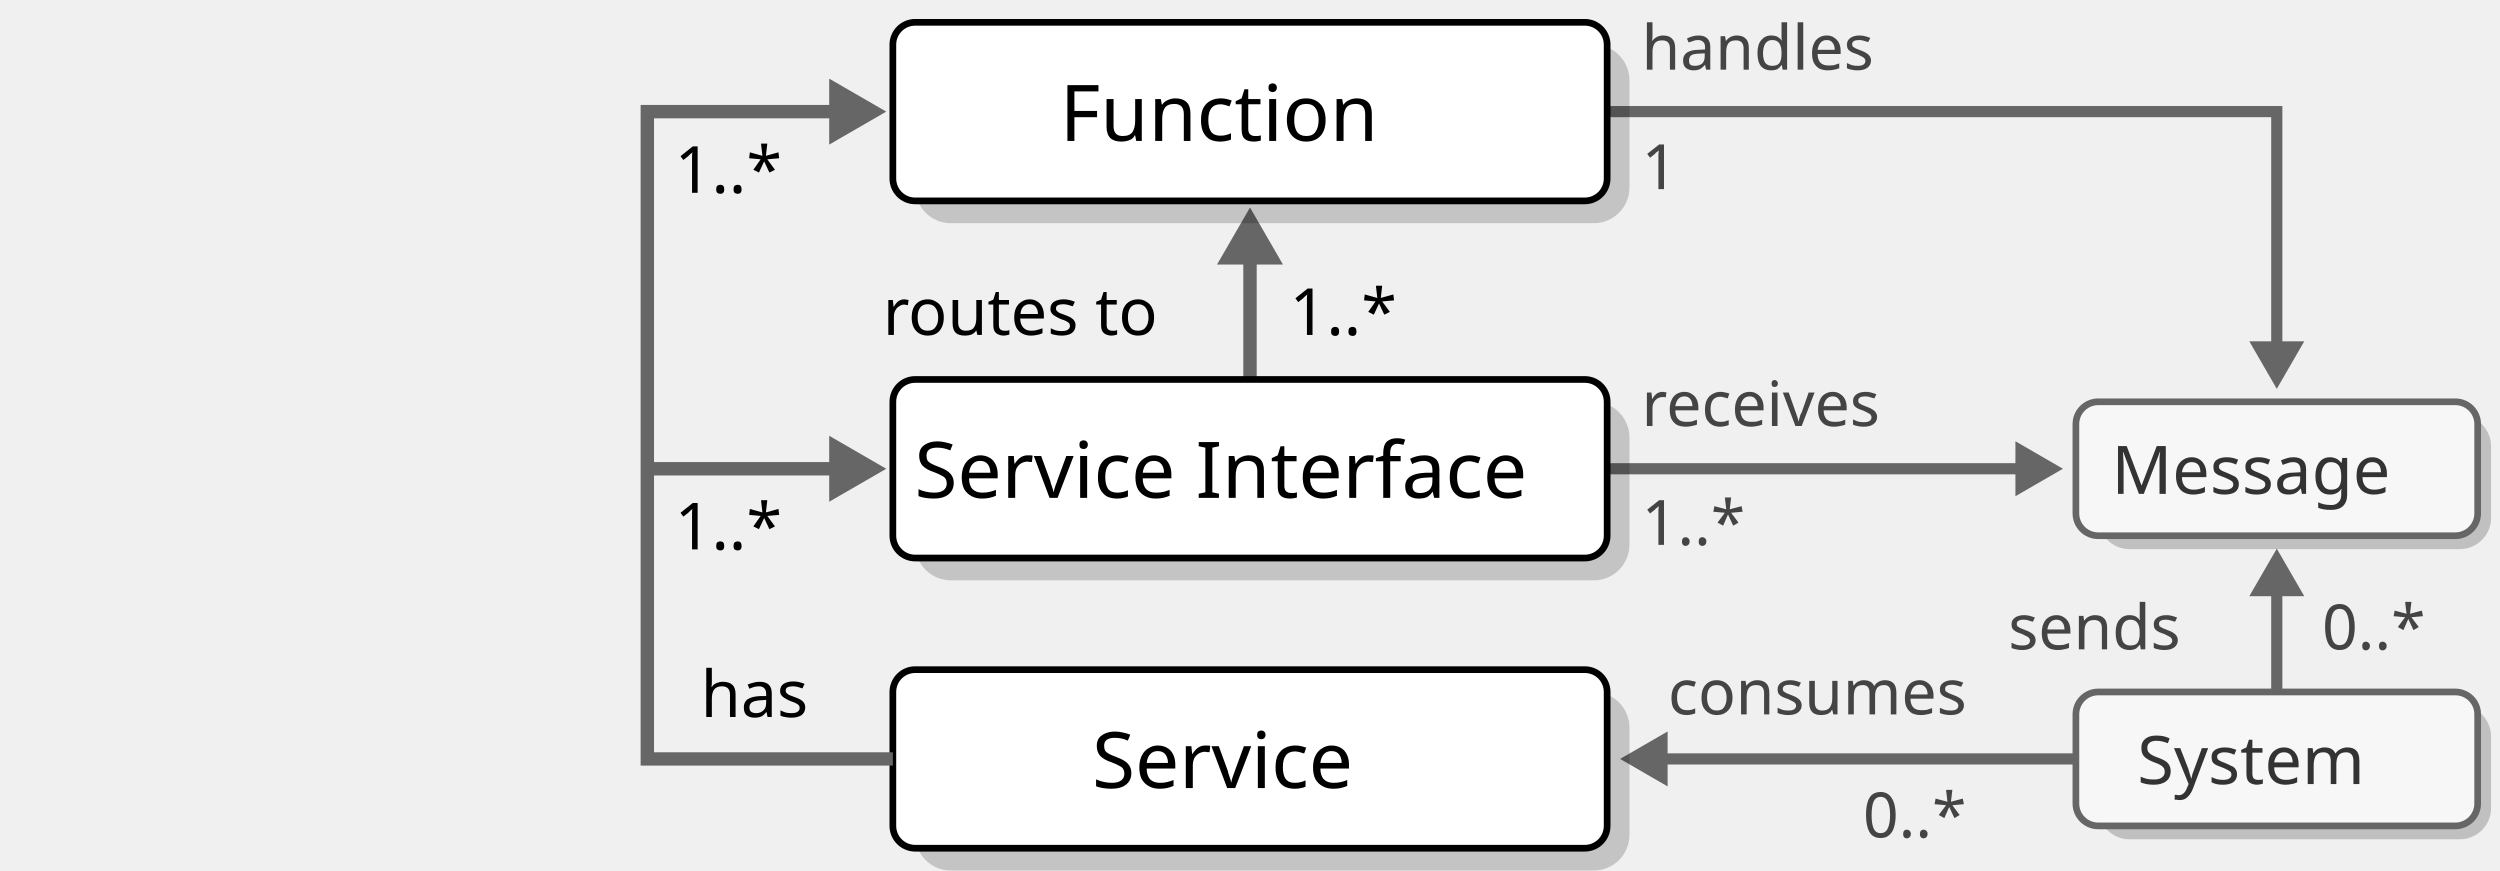
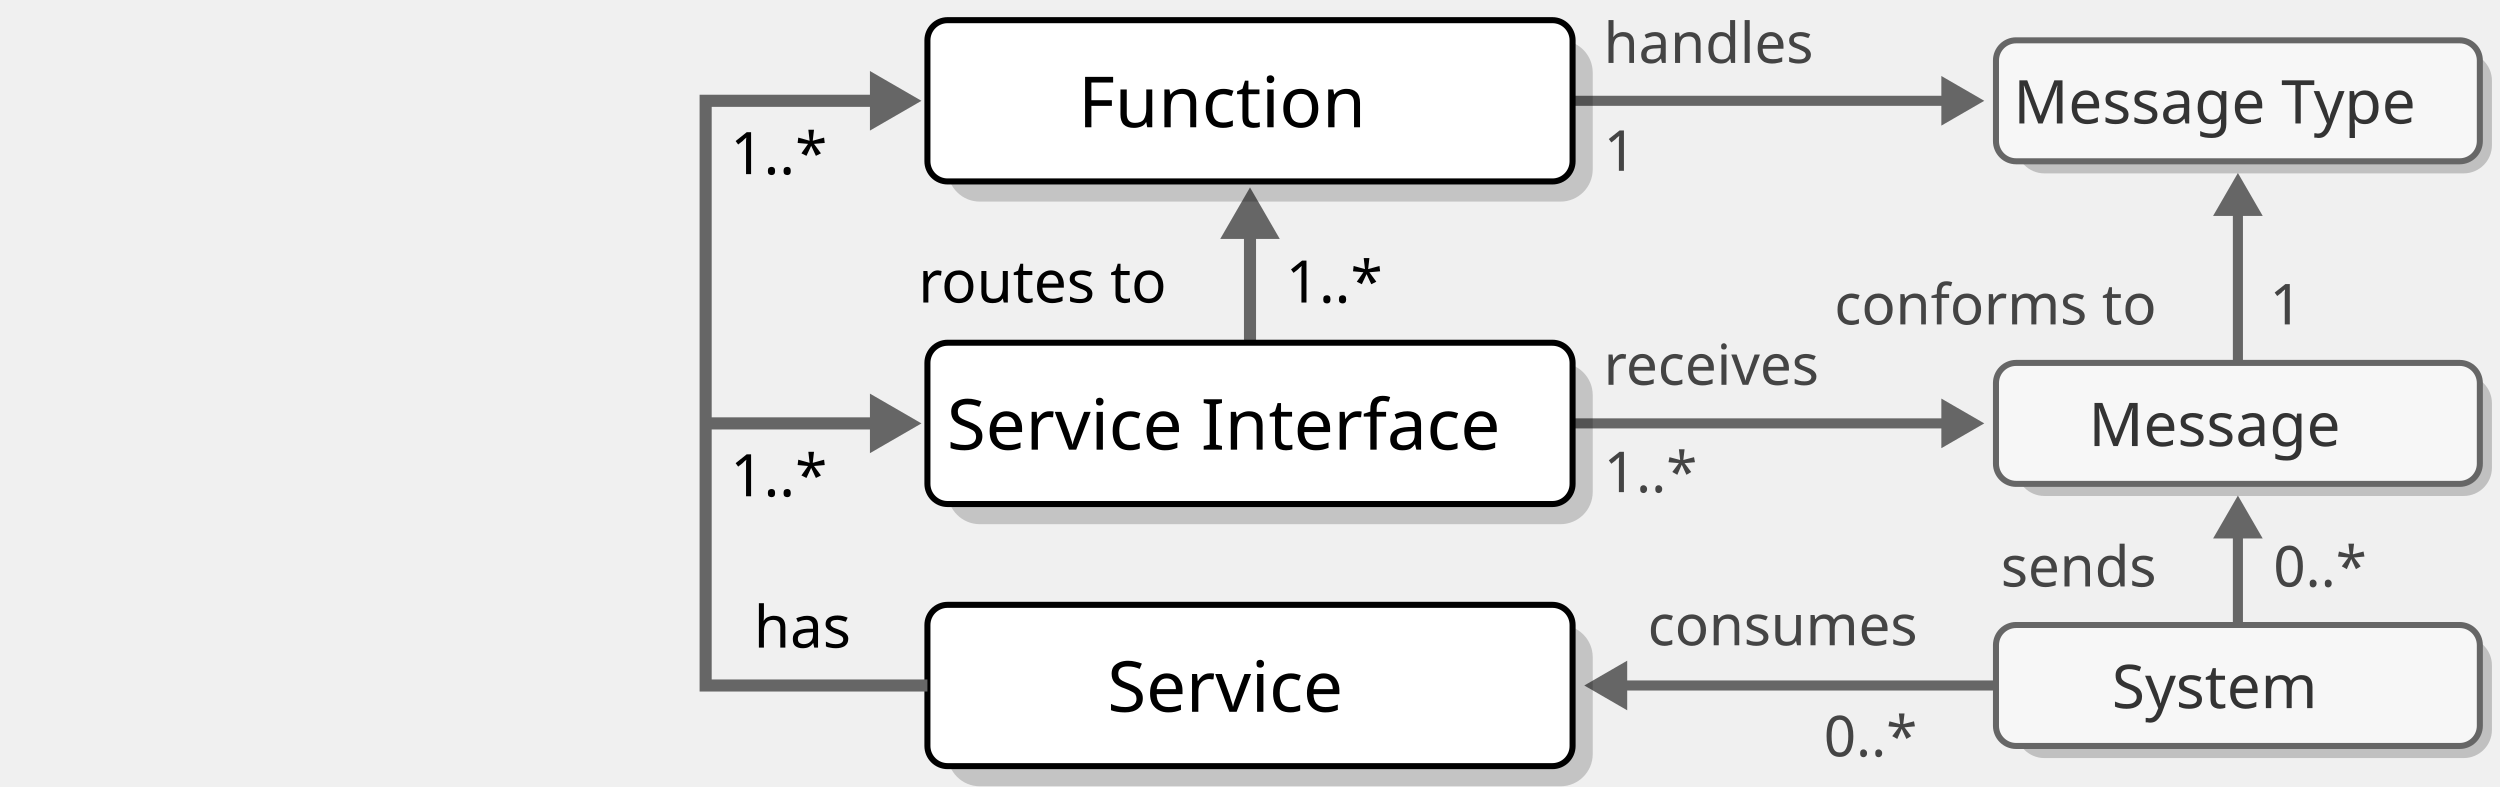
- <svg xmlns="http://www.w3.org/2000/svg" xmlns:xlink="http://www.w3.org/1999/xlink" width="112mm" height="39mm" version="1.1" viewBox="0 0 112 39" id="svg899">
+ <svg xmlns="http://www.w3.org/2000/svg" xmlns:xlink="http://www.w3.org/1999/xlink" width="124mm" height="39mm" version="1.1" viewBox="0 0 124 39" id="svg899">
  <defs id="defs827">
    <marker id="e" overflow="visible" orient="auto">
      <path transform="scale(0.4)" d="M 5.77,0 -2.88,5 V -5 Z" fill="context-stroke" fill-rule="evenodd" stroke="context-stroke" stroke-width="1pt" id="path824" />
    </marker>
    <marker id="e-0" overflow="visible" orient="auto">
      <path transform="scale(0.4)" d="M 5.77,0 -2.88,5 V -5 Z" fill="context-stroke" fill-rule="evenodd" stroke="context-stroke" stroke-width="1pt" id="path824-9" />
    </marker>
    <marker id="b" overflow="visible" orient="auto">
      <path transform="scale(0.4)" d="M 5.77,0 -2.88,5 V -5 Z" fill="context-stroke" fill-rule="evenodd" stroke="context-stroke" stroke-width="1pt" id="path824-7" />
    </marker>
  </defs>
-   <path d="m 72,5 h 30 v 11" marker-end="url(#b)" id="path28163" style="fill:none;stroke:#666666;stroke-width:0.5;stroke-miterlimit:4;stroke-dasharray:none;stroke-opacity:1" />
-   <path d="m 102,31 v -5" marker-end="url(#b)" id="path27649" style="fill:none;stroke:#666666;stroke-width:0.5;stroke-miterlimit:4;stroke-dasharray:none;stroke-opacity:1" />
-   <path d="M 93,34 H 74" marker-end="url(#b)" id="path829" style="fill:none;stroke:#666666;stroke-width:0.5;stroke-miterlimit:4;stroke-dasharray:none;stroke-opacity:1" />
-   <path d="M 72,21 H 91" marker-end="url(#b)" id="path28062" style="fill:none;stroke:#666666;stroke-width:0.5;stroke-miterlimit:4;stroke-dasharray:none;stroke-opacity:1" />
-   <path id="use855" d="m 56,17 v -6" fill="none" marker-end="url(#e)" stroke="#666666" stroke-width=".667" style="stroke-width:0.6;stroke-miterlimit:4;stroke-dasharray:none" />
-   <g id="g1543" transform="translate(11,-14)">
+   <path d="M 78,5 97,5" marker-end="url(#b)" id="path28163" style="fill:none;stroke:#666666;stroke-width:0.5;stroke-miterlimit:4;stroke-dasharray:none;stroke-opacity:1" />
+   <path d="m 111,31 v -5" marker-end="url(#b)" id="path27649" style="fill:none;stroke:#666666;stroke-width:0.5;stroke-miterlimit:4;stroke-dasharray:none;stroke-opacity:1" />
+   <path d="M 99,34 H 80" marker-end="url(#b)" id="path829" style="fill:none;stroke:#666666;stroke-width:0.5;stroke-miterlimit:4;stroke-dasharray:none;stroke-opacity:1" />
+   <path d="M 78,21 H 97" marker-end="url(#b)" id="path28062" style="fill:none;stroke:#666666;stroke-width:0.5;stroke-miterlimit:4;stroke-dasharray:none;stroke-opacity:1" />
+   <path id="use855" d="m 62,17 v -6" fill="none" marker-end="url(#e)" stroke="#666666" stroke-width=".667" style="stroke-width:0.6;stroke-miterlimit:4;stroke-dasharray:none" />
+   <g id="g1543" transform="translate(17,-14)">
    <rect id="rect872-3" x="30" y="16" width="32" height="8" rx="1.6" fill="none" opacity="0.913" stroke="#000000" stroke-linejoin="round" stroke-width="0.333" style="fill:#000000;fill-opacity:0.2;stroke:none;stroke-width:0.8;stroke-miterlimit:4;stroke-dasharray:none" />
    <rect id="a" x="29" y="15" width="32" height="8" rx="1" fill="none" opacity="0.913" stroke="#000000" stroke-linejoin="round" stroke-width="0.333" style="opacity:1;fill:#ffffff;fill-opacity:1;stroke-width:0.3;stroke-miterlimit:4;stroke-dasharray:none" />
  </g>
-   <path id="use857" d="m 29,21 9,5.85e-4" fill="none" marker-end="url(#e)" stroke="#666666" stroke-width=".667" style="stroke-width:0.6;stroke-miterlimit:4;stroke-dasharray:none" />
-   <use x="0" y="0" xlink:href="#g1543" id="use1707" transform="translate(-1.192093e-8,29.00029)" width="100%" height="100%" />
-   <use x="0" y="0" xlink:href="#g1543" id="use1705" transform="translate(-1.192093e-8,16)" width="100%" height="100%" />
-   <text x="55.978" y="6.312" style="font-size:3.5px;line-height:1.25;font-family:sans-serif;stroke-width:0.265" xml:space="preserve" id="text835">
-     <tspan x="55.978" y="6.312" font-size="3.5px" stroke-width="0.265" text-align="center" text-anchor="middle" id="tspan833">Function</tspan>
+   <path id="use857" d="m 35,21 9,5.85e-4" fill="none" marker-end="url(#e)" stroke="#666666" stroke-width=".667" style="stroke-width:0.6;stroke-miterlimit:4;stroke-dasharray:none" />
+   <use x="0" y="0" xlink:href="#g1543" id="use1707" transform="translate(1.1920934e-8,29.00029)" width="100%" height="100%" />
+   <use x="0" y="0" xlink:href="#g1543" id="use1705" transform="translate(1.1920934e-8,16)" width="100%" height="100%" />
+   <text x="61.978" y="6.312" style="font-size:3.5px;line-height:1.25;font-family:sans-serif;stroke-width:0.265" xml:space="preserve" id="text835">
+     <tspan x="61.978" y="6.312" font-size="3.5px" stroke-width="0.265" text-align="center" text-anchor="middle" id="tspan833">Function</tspan>
  </text>
-   <text x="56.061" y="22.304" style="font-size:3.5px;line-height:1.25;font-family:sans-serif;stroke-width:0.265" xml:space="preserve" id="text839">
-     <tspan x="56.061" y="22.304" font-size="3.5px" stroke-width="0.265" text-align="center" text-anchor="middle" id="tspan837">Service Interface</tspan>
+   <text x="62.061" y="22.304" style="font-size:3.5px;line-height:1.25;font-family:sans-serif;stroke-width:0.265" xml:space="preserve" id="text839">
+     <tspan x="62.061" y="22.304" font-size="3.5px" stroke-width="0.265" text-align="center" text-anchor="middle" id="tspan837">Service Interface</tspan>
  </text>
-   <text x="56.136" y="35.304" style="font-size:3.5px;line-height:1.25;font-family:sans-serif;stroke-width:0.265" xml:space="preserve" id="text843">
-     <tspan x="56.136" y="35.304" font-size="3.5px" stroke-width="0.265" text-align="center" text-anchor="middle" id="tspan841">Service</tspan>
+   <text x="62.136" y="35.304" style="font-size:3.5px;line-height:1.25;font-family:sans-serif;stroke-width:0.265" xml:space="preserve" id="text843">
+     <tspan x="62.136" y="35.304" font-size="3.5px" stroke-width="0.265" text-align="center" text-anchor="middle" id="tspan841">Service</tspan>
  </text>
-   <text x="54.124" y="15.004" style="font-size:2.9px;line-height:1.25;font-family:sans-serif;stroke-width:0.265" xml:space="preserve" id="text861">
-     <tspan x="54.124" y="15.004" font-size="2.9px" stroke-width="0.265" text-align="end" text-anchor="end" id="tspan859">routes to</tspan>
+   <text x="60.124" y="15.004" style="font-size:2.9px;line-height:1.25;font-family:sans-serif;stroke-width:0.265" xml:space="preserve" id="text861">
+     <tspan x="60.124" y="15.004" font-size="2.9px" stroke-width="0.265" text-align="end" text-anchor="end" id="tspan859">routes to</tspan>
  </text>
-   <text x="38.462" y="32.12" style="font-size:2.9px;line-height:1.25;font-family:sans-serif;stroke-width:0.265" xml:space="preserve" id="text869">
-     <tspan x="38.462" y="32.12" font-size="2.9px" stroke-width="0.265" text-align="end" text-anchor="end" id="tspan867">has</tspan>
+   <text x="44.462" y="32.12" style="font-size:2.9px;line-height:1.25;font-family:sans-serif;stroke-width:0.265" xml:space="preserve" id="text869">
+     <tspan x="44.462" y="32.12" font-size="2.9px" stroke-width="0.265" text-align="end" text-anchor="end" id="tspan867">has</tspan>
  </text>
-   <g id="g2499" transform="translate(-4,30.00029)">
-     <rect id="rect2153" x="98" y="1.6" width="17.6" height="6" rx="1.4" fill="none" opacity="0.913" stroke="#000000" stroke-linejoin="round" stroke-width="0.333" style="opacity:1;fill:#000000;fill-opacity:0.2;stroke:none;stroke-width:0.297;stroke-miterlimit:4;stroke-dasharray:none;stroke-opacity:1" />
-     <rect id="rect3080" x="97" y="1" width="18" height="6" rx="1" fill="none" opacity="0.913" stroke="#000000" stroke-linejoin="round" stroke-width="0.333" style="opacity:1;fill:#f7f7f7;fill-opacity:1;stroke:#666666;stroke-width:0.3;stroke-miterlimit:4;stroke-dasharray:none;stroke-opacity:1" />
+   <g id="g2499" transform="translate(5,30.00029)">
+     <rect id="rect2153" x="95" y="1.6" width="23.6" height="6" rx="1.4" fill="none" opacity="0.913" stroke="#000000" stroke-linejoin="round" stroke-width="0.333" style="opacity:1;fill:#000000;fill-opacity:0.2;stroke:none;stroke-width:0.297;stroke-miterlimit:4;stroke-dasharray:none;stroke-opacity:1" />
+     <rect id="rect3080" x="94" y="1" width="24" height="6" rx="1" fill="none" opacity="0.913" stroke="#000000" stroke-linejoin="round" stroke-width="0.333" style="opacity:1;fill:#f7f7f7;fill-opacity:1;stroke:#666666;stroke-width:0.3;stroke-miterlimit:4;stroke-dasharray:none;stroke-opacity:1" />
  </g>
-   <use x="0" y="0" xlink:href="#g2499" id="use24166" transform="translate(-1.1920928e-8,-13)" width="100%" height="100%" />
-   <text x="102.015" y="35.125" style="font-size:3px;line-height:1.25;font-family:sans-serif;fill:#333333;fill-opacity:1;stroke-width:0.265" xml:space="preserve" id="text851">
-     <tspan x="102.015" y="35.125" font-size="3.5px" stroke-width="0.265" text-align="center" text-anchor="middle" id="tspan849" style="font-size:3px;fill:#333333;fill-opacity:1">System</tspan>
+   <use x="0" y="0" xlink:href="#g2499" id="use24166" transform="translate(1.1920934e-8,-13)" width="100%" height="100%" />
+   <text x="111.015" y="35.125" style="font-size:3px;line-height:1.25;font-family:sans-serif;fill:#333333;fill-opacity:1;stroke-width:0.265" xml:space="preserve" id="text851">
+     <tspan x="111.015" y="35.125" font-size="3.5px" stroke-width="0.265" text-align="center" text-anchor="middle" id="tspan849" style="font-size:3px;fill:#333333;fill-opacity:1">System</tspan>
  </text>
-   <text x="73.547" y="19.088" font-size="3px" stroke-width="0.265" style="font-size:2.8px;line-height:1.25;font-family:sans-serif" xml:space="preserve" id="text874">
-     <tspan x="73.547" y="19.088" stroke-width="0.265" id="tspan872" style="font-size:2.8px;fill:#444444;fill-opacity:1">receives</tspan>
+   <text x="79.547" y="19.088" font-size="3px" stroke-width="0.265" style="font-size:2.8px;line-height:1.25;font-family:sans-serif" xml:space="preserve" id="text874">
+     <tspan x="79.547" y="19.088" stroke-width="0.265" id="tspan872" style="font-size:2.8px;fill:#444444;fill-opacity:1">receives</tspan>
  </text>
-   <text x="102.015" y="22.125" style="font-size:3px;line-height:1.25;font-family:sans-serif;fill:#333333;fill-opacity:1;stroke-width:0.265" xml:space="preserve" id="text24170">
-     <tspan x="102.015" y="22.125" font-size="3.5px" stroke-width="0.265" text-align="center" text-anchor="middle" id="tspan24168" style="font-size:3px;fill:#333333;fill-opacity:1">Message</tspan>
+   <text x="111.015" y="22.125" style="font-size:3px;line-height:1.25;font-family:sans-serif;fill:#333333;fill-opacity:1;stroke-width:0.265" xml:space="preserve" id="text24170">
+     <tspan x="111.015" y="22.125" font-size="3.5px" stroke-width="0.265" text-align="center" text-anchor="middle" id="tspan24168" style="font-size:3px;fill:#333333;fill-opacity:1">Message</tspan>
  </text>
-   <path id="path26456" d="M 40,34 29,34 V 5 l 9,2.93e-4" fill="none" marker-end="url(#e)" stroke="#666666" stroke-width=".667" style="stroke-width:0.6;stroke-miterlimit:4;stroke-dasharray:none" />
-   <text x="73.547" y="3.123" font-size="3px" stroke-width="0.265" style="font-size:2.8px;line-height:1.25;font-family:sans-serif" xml:space="preserve" id="text29113">
-     <tspan x="73.547" y="3.123" stroke-width="0.265" id="tspan29111" style="font-size:2.8px;fill:#444444;fill-opacity:1">handles</tspan>
+   <path id="path26456" d="M 46,34 35,34 V 5 l 9,2.93e-4" fill="none" marker-end="url(#e)" stroke="#666666" stroke-width=".667" style="stroke-width:0.6;stroke-miterlimit:4;stroke-dasharray:none" />
+   <text x="79.547" y="3.123" font-size="3px" stroke-width="0.265" style="font-size:2.8px;line-height:1.25;font-family:sans-serif" xml:space="preserve" id="text29113">
+     <tspan x="79.547" y="3.123" stroke-width="0.265" id="tspan29111" style="font-size:2.8px;fill:#444444;fill-opacity:1">handles</tspan>
  </text>
-   <text x="104.042" y="32.005" font-size="3px" stroke-width="0.265" style="font-size:2.8px;line-height:1.25;font-family:sans-serif" xml:space="preserve" id="text29975">
-     <tspan x="90.286" y="32.005" stroke-width="0.265" id="tspan29973" style="font-size:2.8px;text-align:end;text-anchor:end;fill:#444444;fill-opacity:1">consumes</tspan>
+   <text x="111.042" y="32.005" font-size="3px" stroke-width="0.265" style="font-size:2.8px;line-height:1.25;font-family:sans-serif" xml:space="preserve" id="text29975">
+     <tspan x="97.286" y="32.005" stroke-width="0.265" id="tspan29973" style="font-size:2.8px;text-align:end;text-anchor:end;fill:#444444;fill-opacity:1">consumes</tspan>
  </text>
-   <text x="113.627" y="29.09" font-size="3px" stroke-width="0.265" style="font-size:2.8px;line-height:1.25;font-family:sans-serif" xml:space="preserve" id="text32036">
-     <tspan x="99.871" y="29.09" stroke-width="0.265" id="tspan32034" style="font-size:2.8px;text-align:end;text-anchor:end;fill:#444444;fill-opacity:1">sends</tspan>
+   <text x="122.896" y="29.09" font-size="3px" stroke-width="0.265" style="font-size:2.8px;line-height:1.25;font-family:sans-serif" xml:space="preserve" id="text32036">
+     <tspan x="109.14" y="29.09" stroke-width="0.265" id="tspan32034" style="font-size:2.8px;text-align:end;text-anchor:end;fill:#444444;fill-opacity:1">sends</tspan>
  </text>
-   <text xml:space="preserve" style="font-size:2.9px;line-height:1.25;font-family:sans-serif;stroke-width:0.265" x="57.769" y="15.001" id="text3297">
-     <tspan id="tspan3295" style="font-size:2.9px;stroke-width:0.265" x="57.769" y="15.001">1..*</tspan>
+   <text xml:space="preserve" style="font-size:2.9px;line-height:1.25;font-family:sans-serif;stroke-width:0.265" x="63.769" y="15.001" id="text3297">
+     <tspan id="tspan3295" style="font-size:2.9px;stroke-width:0.265" x="63.769" y="15.001">1..*</tspan>
  </text>
-   <text xml:space="preserve" style="font-size:2.9px;line-height:1.25;font-family:sans-serif;stroke-width:0.265" x="30.224" y="8.636" id="text13380">
-     <tspan id="tspan13378" style="font-size:2.9px;stroke-width:0.265" x="30.224" y="8.636">1..*</tspan>
+   <text xml:space="preserve" style="font-size:2.9px;line-height:1.25;font-family:sans-serif;stroke-width:0.265" x="36.224" y="8.636" id="text13380">
+     <tspan id="tspan13378" style="font-size:2.9px;stroke-width:0.265" x="36.224" y="8.636">1..*</tspan>
  </text>
-   <text xml:space="preserve" style="font-size:2.9px;line-height:1.25;font-family:sans-serif;stroke-width:0.265" x="30.224" y="24.614" id="text13464">
-     <tspan id="tspan13462" style="font-size:2.9px;stroke-width:0.265" x="30.224" y="24.614">1..*</tspan>
+   <text xml:space="preserve" style="font-size:2.9px;line-height:1.25;font-family:sans-serif;stroke-width:0.265" x="36.224" y="24.614" id="text13464">
+     <tspan id="tspan13462" style="font-size:2.9px;stroke-width:0.265" x="36.224" y="24.614">1..*</tspan>
  </text>
-   <text x="73.547" y="24.412" font-size="3px" stroke-width="0.265" style="font-size:2.8px;line-height:1.25;font-family:sans-serif" xml:space="preserve" id="text14038">
-     <tspan x="73.547" y="24.412" stroke-width="0.265" id="tspan14036" style="font-size:2.8px;fill:#444444;fill-opacity:1">1..*</tspan>
+   <text x="79.547" y="24.412" font-size="3px" stroke-width="0.265" style="font-size:2.8px;line-height:1.25;font-family:sans-serif" xml:space="preserve" id="text14038">
+     <tspan x="79.547" y="24.412" stroke-width="0.265" id="tspan14036" style="font-size:2.8px;fill:#444444;fill-opacity:1">1..*</tspan>
  </text>
-   <text x="73.547" y="8.473" font-size="3px" stroke-width="0.265" style="font-size:2.8px;line-height:1.25;font-family:sans-serif" xml:space="preserve" id="text14726">
-     <tspan x="73.547" y="8.473" stroke-width="0.265" id="tspan14724" style="font-size:2.8px;fill:#444444;fill-opacity:1">1</tspan>
+   <text x="79.547" y="8.473" font-size="3px" stroke-width="0.265" style="font-size:2.8px;line-height:1.25;font-family:sans-serif" xml:space="preserve" id="text14726">
+     <tspan x="79.547" y="8.473" stroke-width="0.265" id="tspan14724" style="font-size:2.8px;fill:#444444;fill-opacity:1">1</tspan>
  </text>
-   <text x="95.277" y="37.514" font-size="3px" stroke-width="0.265" style="font-size:2.8px;line-height:1.25;font-family:sans-serif" xml:space="preserve" id="text15434">
-     <tspan x="90.286" y="37.514" stroke-width="0.265" id="tspan15432" style="font-size:2.8px;text-align:end;text-anchor:end;fill:#444444;fill-opacity:1">0..*</tspan>
+   <text x="102.277" y="37.514" font-size="3px" stroke-width="0.265" style="font-size:2.8px;line-height:1.25;font-family:sans-serif" xml:space="preserve" id="text15434">
+     <tspan x="97.286" y="37.514" stroke-width="0.265" id="tspan15432" style="font-size:2.8px;text-align:end;text-anchor:end;fill:#444444;fill-opacity:1">0..*</tspan>
  </text>
-   <text x="104.024" y="29.09" font-size="3px" stroke-width="0.265" style="font-size:2.8px;line-height:1.25;font-family:sans-serif" xml:space="preserve" id="text16664">
-     <tspan x="104.024" y="29.09" stroke-width="0.265" id="tspan16662" style="font-size:2.8px;fill:#444444;fill-opacity:1">0..*</tspan>
+   <text x="112.755" y="29.09" font-size="3px" stroke-width="0.265" style="font-size:2.8px;line-height:1.25;font-family:sans-serif" xml:space="preserve" id="text16664">
+     <tspan x="112.755" y="29.09" stroke-width="0.265" id="tspan16662" style="font-size:2.8px;fill:#444444;fill-opacity:1">0..*</tspan>
+   </text>
+   <use x="0" y="0" xlink:href="#g2499" id="use985" transform="translate(1.1920934e-8,-29.00029)" width="100%" height="100%" />
+   <text x="111.015" y="6.124" style="font-size:3px;line-height:1.25;font-family:sans-serif;fill:#333333;fill-opacity:1;stroke-width:0.265" xml:space="preserve" id="text989">
+     <tspan x="111.015" y="6.124" font-size="3.5px" stroke-width="0.265" text-align="center" text-anchor="middle" id="tspan987" style="font-size:3px;fill:#333333;fill-opacity:1">Message Type</tspan>
+   </text>
+   <path d="M 111,18 V 10" marker-end="url(#b)" id="path1873" style="fill:none;stroke:#666666;stroke-width:0.5;stroke-miterlimit:4;stroke-dasharray:none;stroke-opacity:1" />
+   <text x="122.896" y="16.09" font-size="3px" stroke-width="0.265" style="font-size:2.8px;line-height:1.25;font-family:sans-serif" xml:space="preserve" id="text1877">
+     <tspan x="109.14" y="16.09" stroke-width="0.265" id="tspan1875" style="font-size:2.8px;text-align:end;text-anchor:end;fill:#444444;fill-opacity:1">conforms to</tspan>
+   </text>
+   <text x="112.575" y="16.09" font-size="3px" stroke-width="0.265" style="font-size:2.8px;line-height:1.25;font-family:sans-serif" xml:space="preserve" id="text1881">
+     <tspan x="112.575" y="16.09" stroke-width="0.265" id="tspan1879" style="font-size:2.8px;fill:#444444;fill-opacity:1">1</tspan>
  </text>
</svg>
